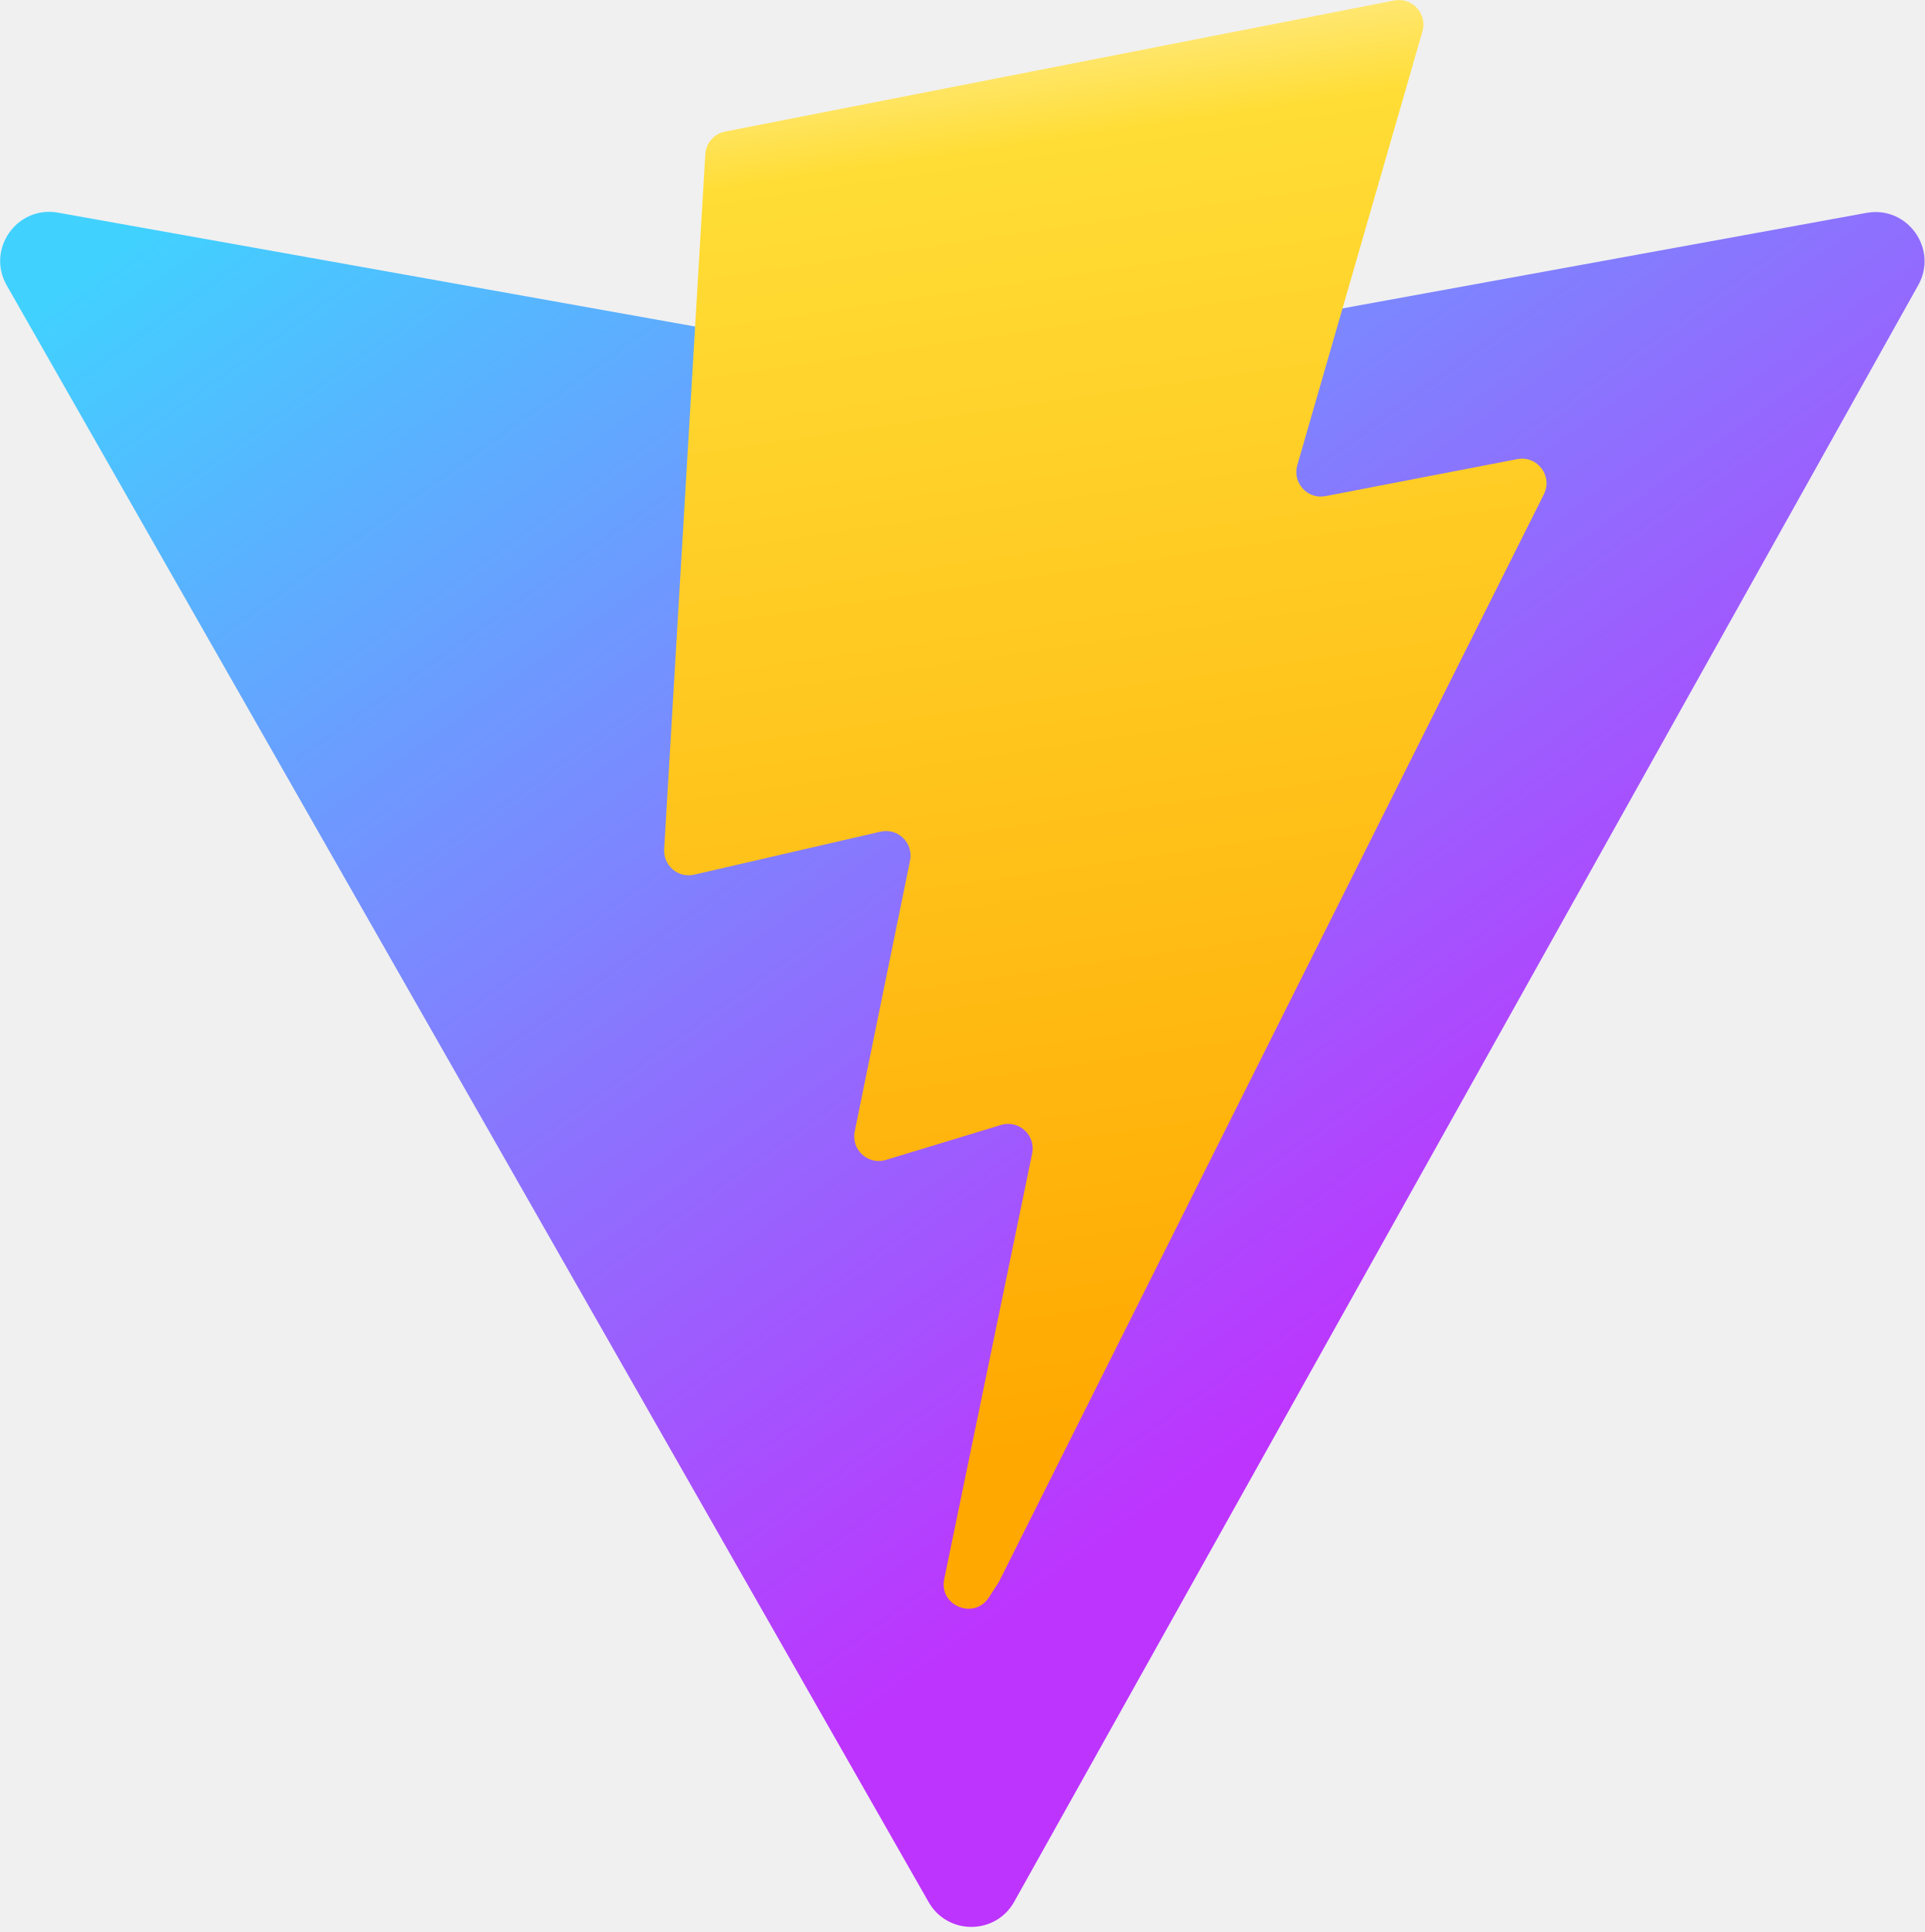
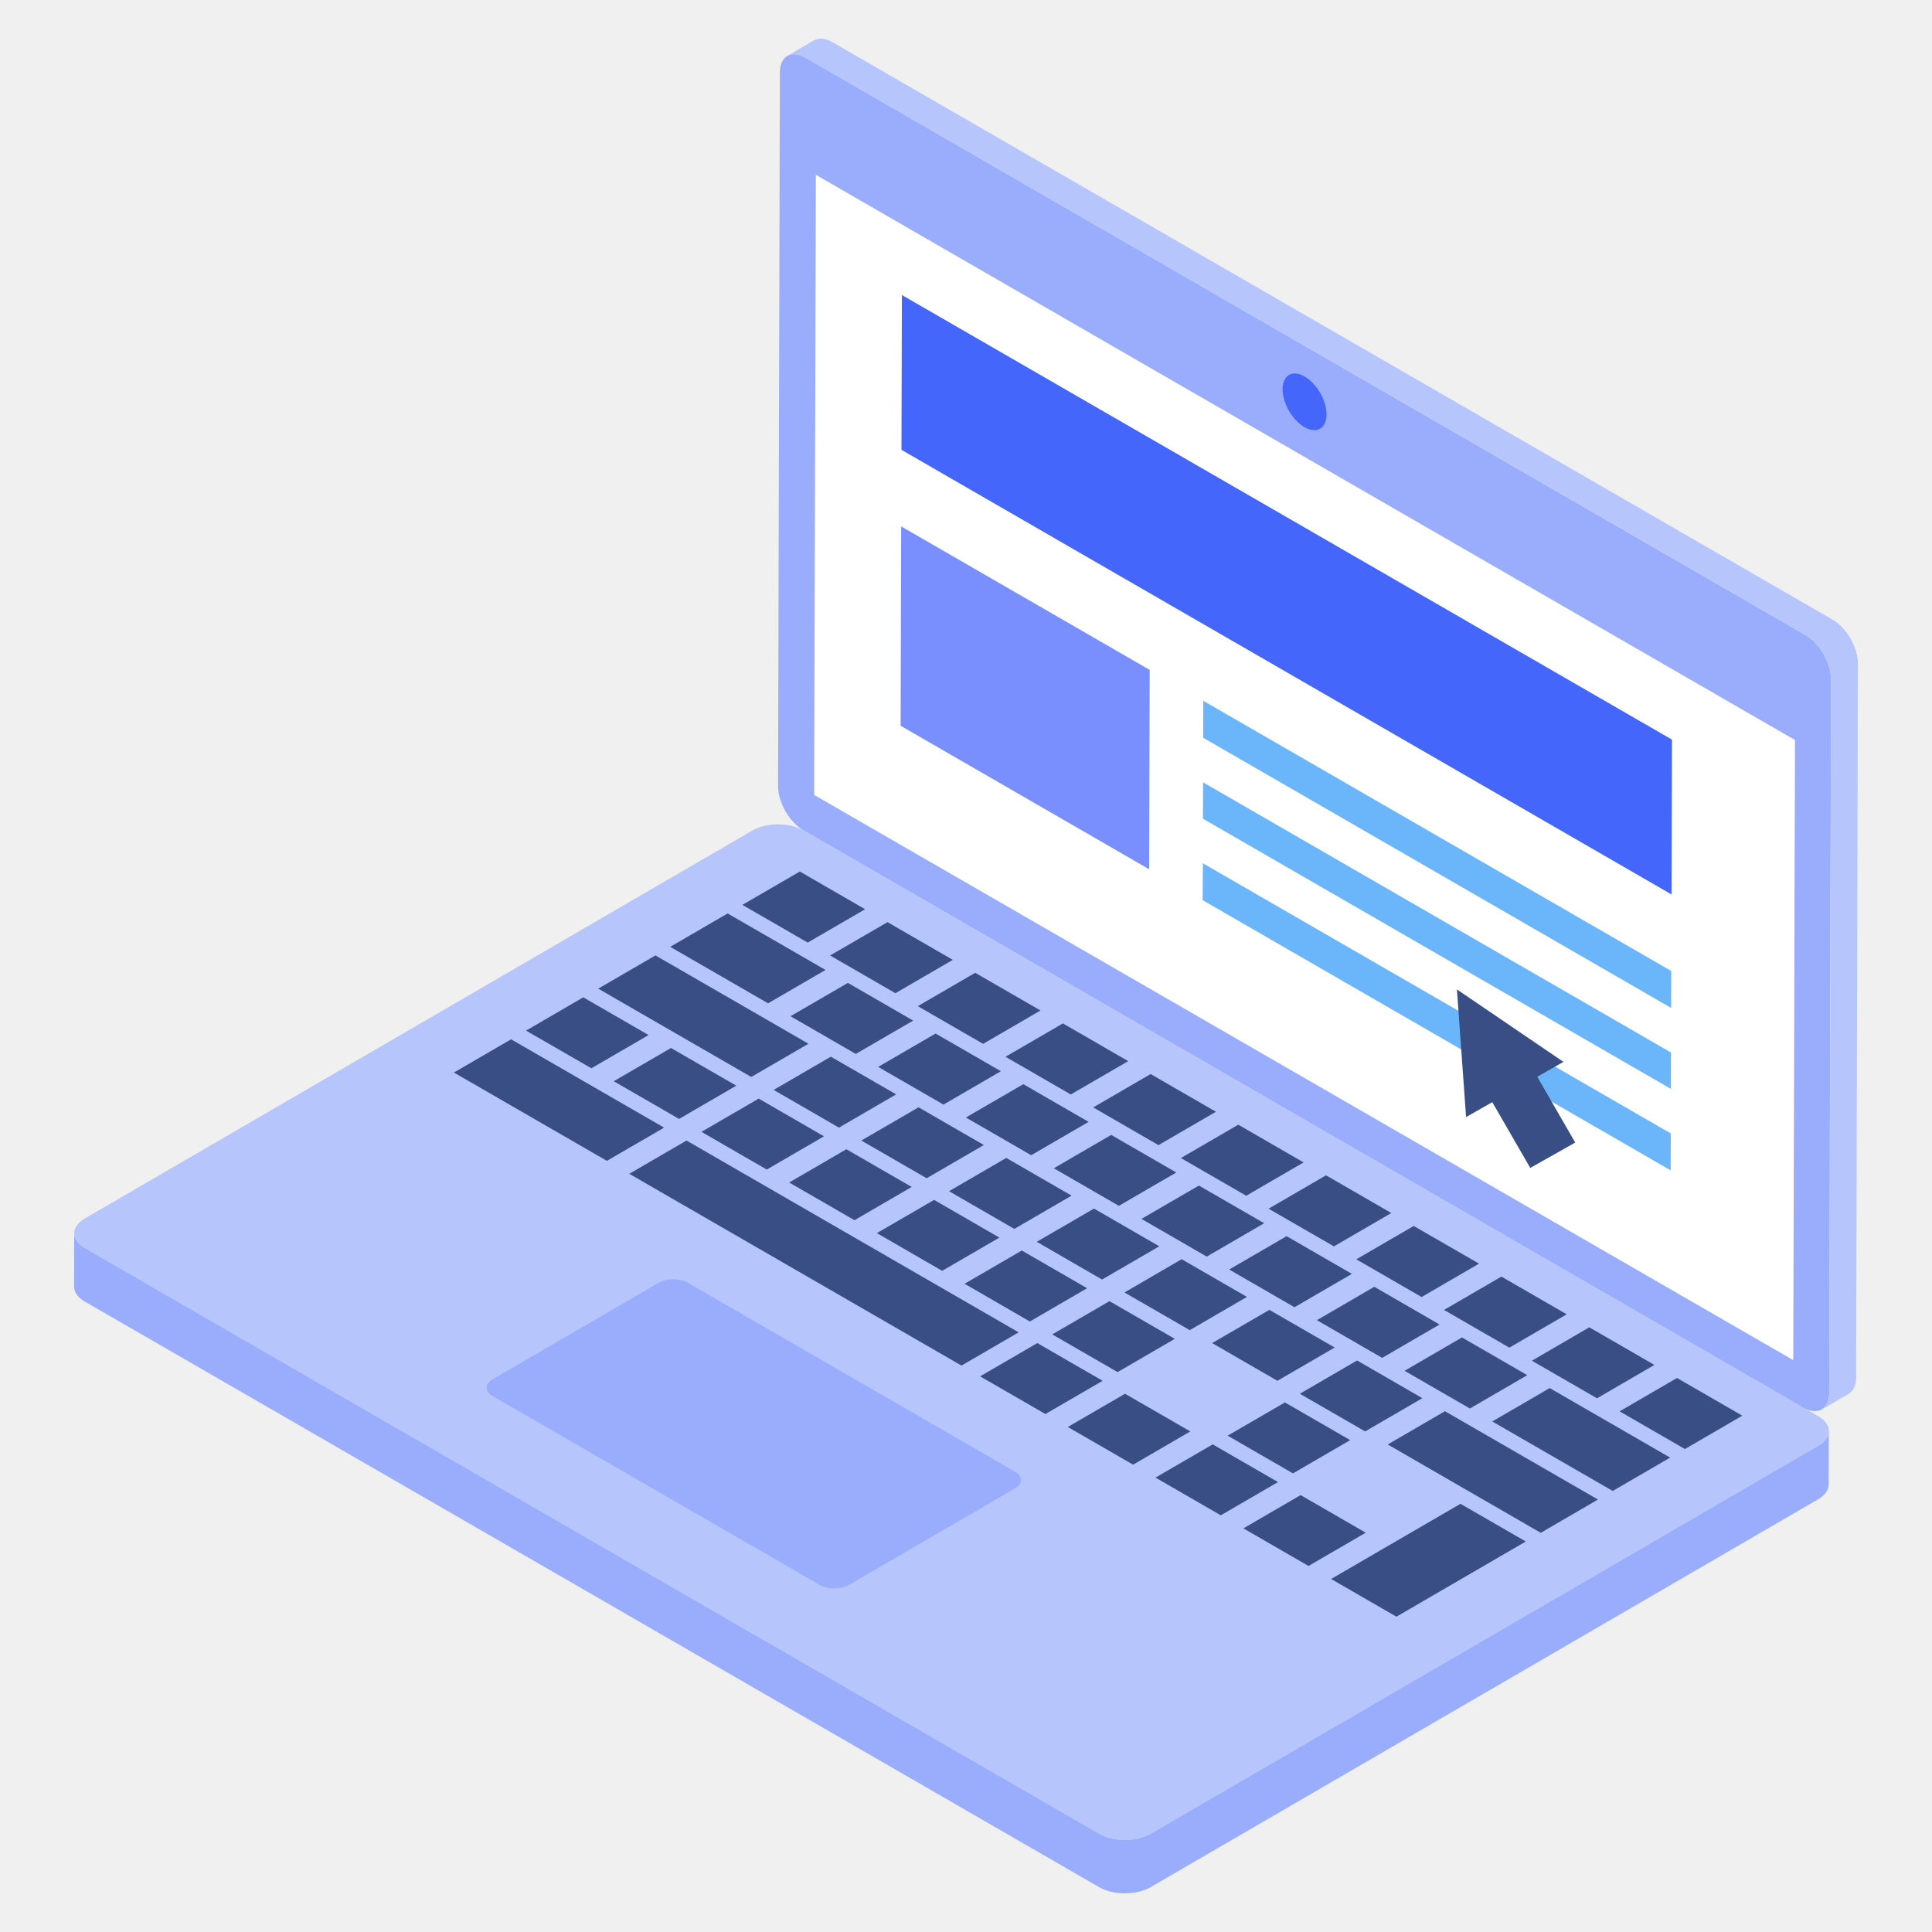
- <svg xmlns="http://www.w3.org/2000/svg" aria-hidden="true" role="img" class="iconify iconify--logos" width="31.88" height="32" preserveAspectRatio="xMidYMid meet" viewBox="0 0 256 257">
-   <defs>
-     <linearGradient id="IconifyId1813088fe1fbc01fb466" x1="-.828%" x2="57.636%" y1="7.652%" y2="78.411%">
-       <stop offset="0%" stop-color="#41D1FF" />
-       <stop offset="100%" stop-color="#BD34FE" />
-     </linearGradient>
-     <linearGradient id="IconifyId1813088fe1fbc01fb467" x1="43.376%" x2="50.316%" y1="2.242%" y2="89.03%">
-       <stop offset="0%" stop-color="#FFEA83" />
-       <stop offset="8.333%" stop-color="#FFDD35" />
-       <stop offset="100%" stop-color="#FFA800" />
-     </linearGradient>
-   </defs>
-   <path fill="url(#IconifyId1813088fe1fbc01fb466)" d="M255.153 37.938L134.897 252.976c-2.483 4.44-8.862 4.466-11.382.048L.875 37.958c-2.746-4.814 1.371-10.646 6.827-9.67l120.385 21.517a6.537 6.537 0 0 0 2.322-.004l117.867-21.483c5.438-.991 9.574 4.796 6.877 9.62Z" />
-   <path fill="url(#IconifyId1813088fe1fbc01fb467)" d="M185.432.063L96.44 17.501a3.268 3.268 0 0 0-2.634 3.014l-5.474 92.456a3.268 3.268 0 0 0 3.997 3.378l24.777-5.718c2.318-.535 4.413 1.507 3.936 3.838l-7.361 36.047c-.495 2.426 1.782 4.5 4.151 3.78l15.304-4.649c2.372-.72 4.652 1.36 4.15 3.788l-11.698 56.621c-.732 3.542 3.979 5.473 5.943 2.437l1.313-2.028l72.516-144.72c1.215-2.423-.88-5.186-3.54-4.672l-25.505 4.922c-2.396.462-4.435-1.77-3.759-4.114l16.646-57.705c.677-2.35-1.37-4.583-3.769-4.113Z" />
+ <svg xmlns="http://www.w3.org/2000/svg" id="Layer_1" style="enable-background:new 0 0 50 50;" version="1.1" viewBox="0 0 50 50" xml:space="preserve">
+   <style type="text/css">
+ 	.st0{fill:#B7C5FD;}
+ 	.st1{fill:#9AADFD;}
+ 	.st2{fill:#FFFFFF;}
+ 	.st3{fill:#3955D1;}
+ 	.st4{fill:#4466FB;}
+ 	.st5{fill:#AABAFD;}
+ 	.st6{fill:#798FFE;}
+ 	.st7{fill:#6BB5FB;}
+ 	.st8{enable-background:new    ;}
+ 	.st9{fill:#1B2A4F;}
+ 	.st10{fill:url(#);}
+ 	.st11{fill:#384E85;}
+ 	.st12{fill:#2E4277;}
+ 	.st13{fill:#D9DDF6;}
+ 	.st14{fill:#535D88;}
+ 	.st15{fill:#2B3C67;}
+ 	.st16{fill:#8FCCFF;}
+ 	.st17{fill:#8CA1FD;}
+ 	.st18{opacity:0.3;}
+ 	.st19{opacity:0.3;fill:#4466FB;}
+ 	.st20{opacity:0.2;}
+ </style>
+   <g>
+     <g>
+       <g>
+         <g>
+           <g>
+             <g>
+               <g>
+                 <path class="st0" d="M47.058,37.416L29.777,47.459c-0.366,0.214-0.956,0.214-1.323,0.003L2.195,32.3         c-0.366-0.21-0.366-0.553,0-0.766l17.281-10.043c0.363-0.21,0.953-0.21,1.319,0L47.055,36.649         C47.421,36.863,47.424,37.206,47.058,37.416z" />
+               </g>
+               <g>
+                 <path class="st1" d="M26.265,38.085c0.208,0.12,0.207,0.316,0,0.436l-4.296,2.497         c-0.207,0.12-0.545,0.122-0.753,0.001l-8.466-4.888c-0.208-0.12-0.207-0.316-0-0.436         l4.296-2.497c0.207-0.12,0.545-0.122,0.753-0.001L26.265,38.085z" />
+               </g>
+               <g>
+                 <path class="st1" d="M47.329,37.036l-0.003,1.384c0,0.136-0.092,0.275-0.271,0.38L29.773,48.842         c-0.366,0.21-0.956,0.21-1.323,0L2.192,33.683c-0.183-0.105-0.275-0.244-0.275-0.387         l0.003-1.38c0,0.139,0.092,0.278,0.275,0.383l26.259,15.162         c0.366,0.21,0.956,0.21,1.323-0.003l17.281-10.043C47.241,37.311,47.329,37.175,47.329,37.036z" />
+               </g>
+             </g>
+             <g>
+               <g>
+                 <path class="st1" d="M46.727,16.434c0.366,0.211,0.662,0.723,0.66,1.144l-0.047,18.474         c-0.001,0.418-0.299,0.59-0.665,0.379L20.796,21.49c-0.366-0.211-0.662-0.726-0.66-1.144         l0.047-18.474c0.001-0.42,0.299-0.59,0.665-0.379L46.727,16.434z" />
+               </g>
+               <g>
+                 <path class="st4" d="M33.762,9.743c0.318,0.183,0.569,0.623,0.568,0.984         c-0.001,0.361-0.254,0.509-0.572,0.326c-0.314-0.181-0.566-0.621-0.565-0.982         C33.194,9.71,33.448,9.561,33.762,9.743z" />
+               </g>
+               <g>
+                 <path class="st0" d="M48.083,17.175l-0.047,18.473c0,0.207-0.075,0.356-0.193,0.424l-0.694,0.404         c0.119-0.068,0.193-0.217,0.193-0.424l0.047-18.473c0-0.421-0.295-0.933-0.661-1.146L20.847,1.494         c-0.183-0.105-0.349-0.115-0.471-0.047l0.694-0.404c0.119-0.068,0.288-0.058,0.471,0.047         l25.88,14.942C47.788,16.243,48.083,16.755,48.083,17.175z" />
+               </g>
+               <g>
+                 <polygon class="st2" points="46.454,19.152 46.409,35.2 21.07,20.572 21.115,4.525        " />
+               </g>
+             </g>
+           </g>
+         </g>
+       </g>
+       <g>
+         <g>
+           <g>
+             <polygon class="st7" points="43.251,25.129 43.249,26.085 31.138,19.093 31.141,18.137      " />
+           </g>
+           <g class="st8">
+             <g>
+               <polygon class="st7" points="43.239,29.333 43.237,30.289 31.126,23.297 31.129,22.341       " />
+             </g>
+             <g>
+               <polygon class="st7" points="43.245,27.239 43.243,28.18 31.132,21.188 31.135,20.247       " />
+             </g>
+             <g>
+               <polygon class="st4" points="43.27,19.141 43.259,23.148 23.33,11.642 23.341,7.635       " />
+             </g>
+           </g>
+           <g>
+             <polygon class="st6" points="29.754,17.337 29.739,22.496 23.308,18.783 23.322,13.623      " />
+           </g>
+         </g>
+         <g>
+           <polygon class="st11" points="37.705,25.606 40.462,27.481 39.784,27.867 40.767,29.569 39.603,30.226       38.62,28.524 37.942,28.91     " />
+         </g>
+       </g>
+     </g>
+     <g>
+       <g>
+         <polygon class="st11" points="30.002,32.254 28.521,33.114 26.831,32.138 28.312,31.278    " />
+       </g>
+       <g>
+         <polygon class="st11" points="28.134,33.339 26.653,34.2 24.963,33.224 26.444,32.363    " />
+       </g>
+       <g class="st8">
+         <g>
+           <polygon class="st11" points="22.389,23.531 20.903,24.394 19.213,23.418 20.699,22.555     " />
+         </g>
+         <g>
+           <polygon class="st11" points="24.659,24.841 23.173,25.704 21.483,24.728 22.968,23.865     " />
+         </g>
+         <g>
+           <polygon class="st11" points="21.364,25.102 19.878,25.966 17.345,24.504 18.831,23.64     " />
+         </g>
+         <g>
+           <polygon class="st11" points="26.928,26.151 25.443,27.015 23.753,26.039 25.238,25.176     " />
+         </g>
+         <g>
+           <polygon class="st11" points="23.633,26.413 22.148,27.276 20.458,26.3 21.943,25.437     " />
+         </g>
+         <g>
+           <polygon class="st11" points="16.785,26.787 15.305,27.647 13.614,26.672 15.095,25.811     " />
+         </g>
+         <g>
+           <polygon class="st11" points="20.923,27.012 19.442,27.872 15.482,25.586 16.963,24.726     " />
+         </g>
+         <g>
+           <polygon class="st11" points="29.198,27.462 27.712,28.325 26.022,27.349 27.508,26.486     " />
+         </g>
+         <g>
+           <polygon class="st11" points="25.903,27.723 24.417,28.587 22.727,27.611 24.213,26.748     " />
+         </g>
+         <g>
+           <polygon class="st11" points="19.055,28.097 17.574,28.958 15.884,27.982 17.365,27.122     " />
+         </g>
+         <g>
+           <polygon class="st11" points="23.193,28.322 21.712,29.183 20.022,28.207 21.502,27.347     " />
+         </g>
+         <g>
+           <polygon class="st11" points="31.468,28.772 29.982,29.636 28.292,28.66 29.778,27.796     " />
+         </g>
+         <g>
+           <polygon class="st11" points="28.173,29.034 26.687,29.897 24.997,28.921 26.483,28.058     " />
+         </g>
+         <g>
+           <polygon class="st11" points="17.187,29.183 15.706,30.043 11.747,27.757 13.227,26.897     " />
+         </g>
+         <g>
+           <polygon class="st11" points="21.325,29.408 19.844,30.268 18.154,29.292 19.635,28.432     " />
+         </g>
+         <g>
+           <polygon class="st11" points="25.462,29.633 23.982,30.493 22.291,29.517 23.772,28.657     " />
+         </g>
+         <g>
+           <polygon class="st11" points="33.737,30.083 32.252,30.946 30.562,29.97 32.047,29.107     " />
+         </g>
+         <g>
+           <polygon class="st11" points="30.442,30.344 28.957,31.207 27.272,30.235 28.757,29.371     " />
+         </g>
+         <g>
+           <polygon class="st11" points="23.594,30.718 22.114,31.579 20.424,30.603 21.904,29.742     " />
+         </g>
+         <g>
+           <polygon class="st11" points="27.732,30.943 26.251,31.804 24.561,30.828 26.042,29.967     " />
+         </g>
+         <g>
+           <polygon class="st11" points="25.864,32.029 24.383,32.889 22.693,31.913 24.174,31.053     " />
+         </g>
+         <g>
+           <polygon class="st11" points="26.363,34.481 24.883,35.341 16.286,30.378 17.767,29.517     " />
+         </g>
+       </g>
+       <g>
+         <polygon class="st11" points="33.075,38.356 31.594,39.216 29.904,38.24 31.385,37.38    " />
+       </g>
+       <g>
+         <polygon class="st11" points="30.805,37.045 29.325,37.906 27.635,36.93 29.115,36.07    " />
+       </g>
+       <g>
+         <polygon class="st11" points="28.536,35.735 27.055,36.595 25.365,35.62 26.846,34.759    " />
+       </g>
+       <g>
+         <polygon class="st11" points="30.404,34.649 28.923,35.51 27.233,34.534 28.713,33.674    " />
+       </g>
+       <g>
+         <polygon class="st11" points="32.271,33.564 30.791,34.424 29.101,33.449 30.581,32.588    " />
+       </g>
+       <g>
+         <polygon class="st11" points="34.987,32.968 33.501,33.831 31.811,32.855 33.297,31.992    " />
+       </g>
+       <g>
+         <polygon class="st11" points="36.007,31.393 34.522,32.256 32.831,31.281 34.317,30.417    " />
+       </g>
+       <g>
+         <polygon class="st11" points="42.816,35.324 41.331,36.188 39.645,35.215 41.131,34.351    " />
+       </g>
+       <g>
+         <polygon class="st11" points="43.223,37.723 41.737,38.586 38.62,36.787 40.106,35.923    " />
+       </g>
+       <g>
+         <polygon class="st11" points="34.943,37.27 33.462,38.131 31.772,37.155 33.253,36.295    " />
+       </g>
+       <g>
+         <polygon class="st11" points="41.355,38.808 39.874,39.669 35.915,37.383 37.395,36.522    " />
+       </g>
+       <g>
+         <polygon class="st11" points="36.811,36.185 35.33,37.045 33.64,36.07 35.121,35.209    " />
+       </g>
+       <g>
+         <polygon class="st11" points="39.526,35.589 38.041,36.452 36.35,35.476 37.836,34.613    " />
+       </g>
+       <g>
+         <polygon class="st11" points="40.547,34.014 39.061,34.877 37.371,33.901 38.856,33.038    " />
+       </g>
+       <g>
+         <polygon class="st11" points="34.541,34.874 33.06,35.735 31.37,34.759 32.851,33.899    " />
+       </g>
+       <g>
+         <polygon class="st11" points="37.256,34.278 35.771,35.142 34.081,34.166 35.566,33.302    " />
+       </g>
+       <g>
+         <polygon class="st11" points="38.277,32.703 36.791,33.567 35.101,32.591 36.587,31.728    " />
+       </g>
+       <g>
+         <polygon class="st11" points="45.091,36.638 43.605,37.501 41.915,36.525 43.401,35.662    " />
+       </g>
+       <g>
+         <polygon class="st11" points="32.717,31.657 31.231,32.521 29.541,31.545 31.027,30.682    " />
+       </g>
+       <g>
+         <polygon class="st11" points="35.345,39.666 33.864,40.527 32.179,39.554 33.66,38.693    " />
+       </g>
+       <g>
+         <polygon class="st11" points="39.487,39.894 36.139,41.84 34.449,40.864 37.797,38.918    " />
+       </g>
+     </g>
+   </g>
</svg>
